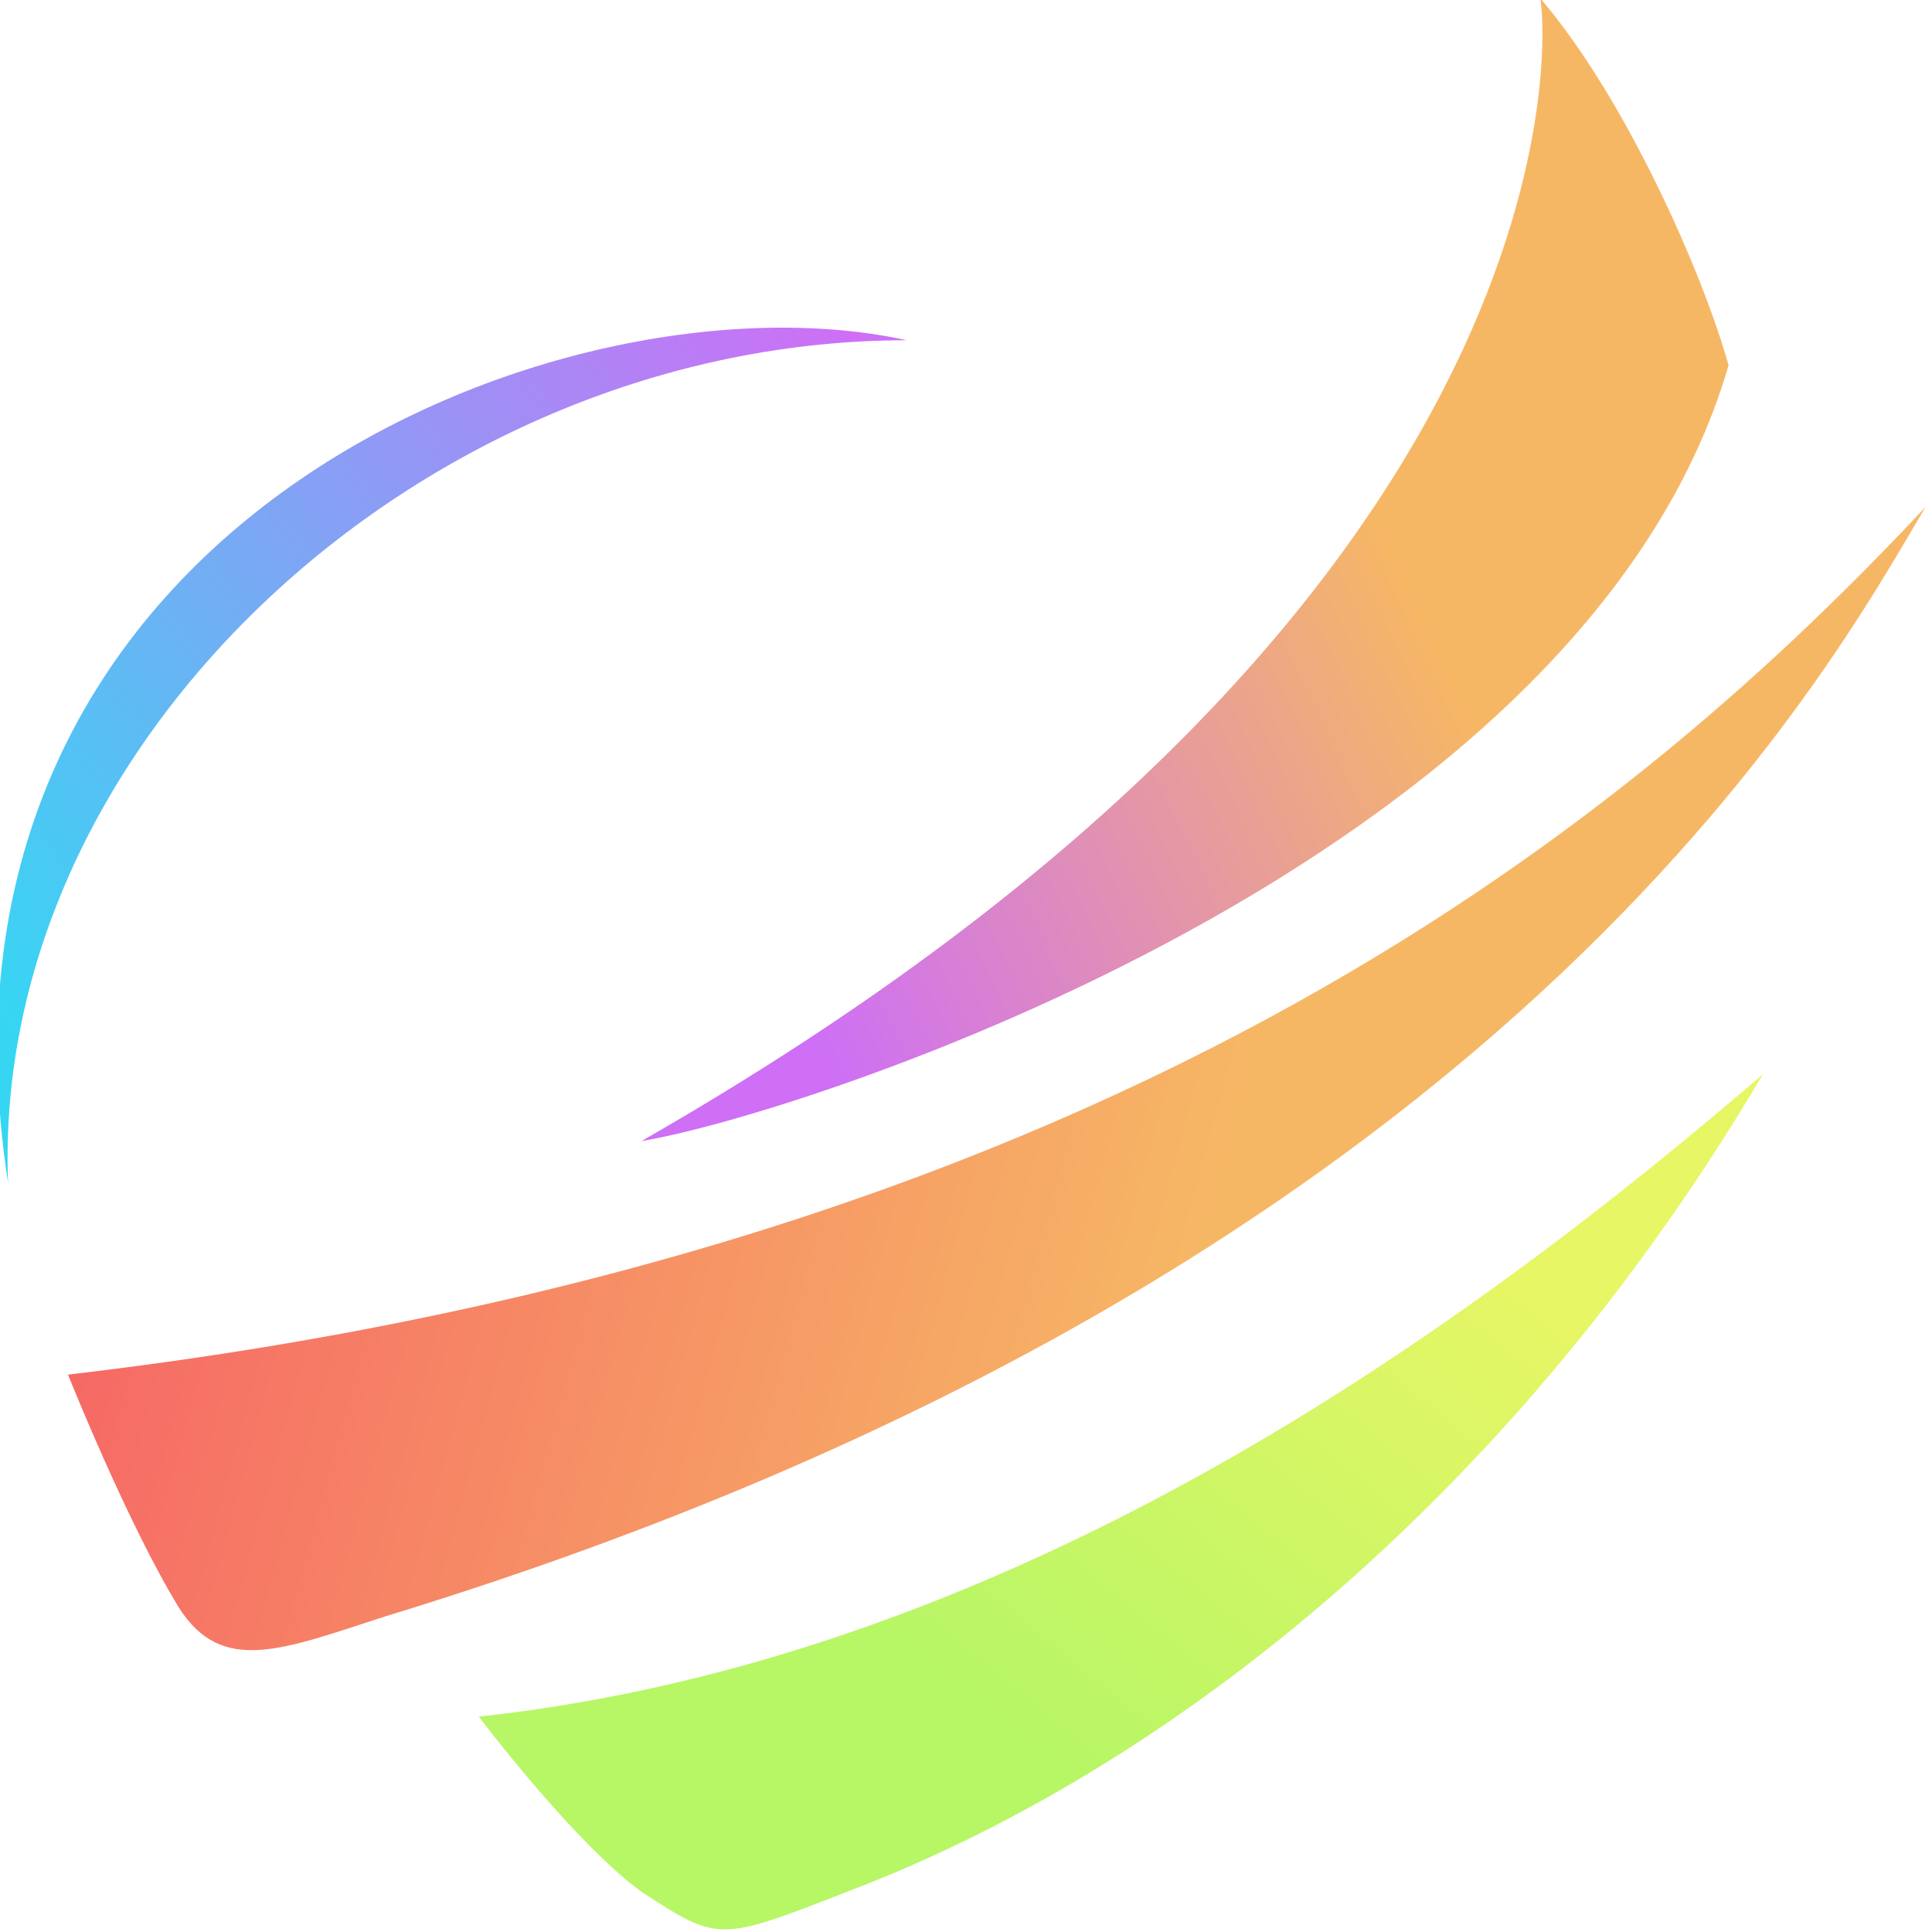
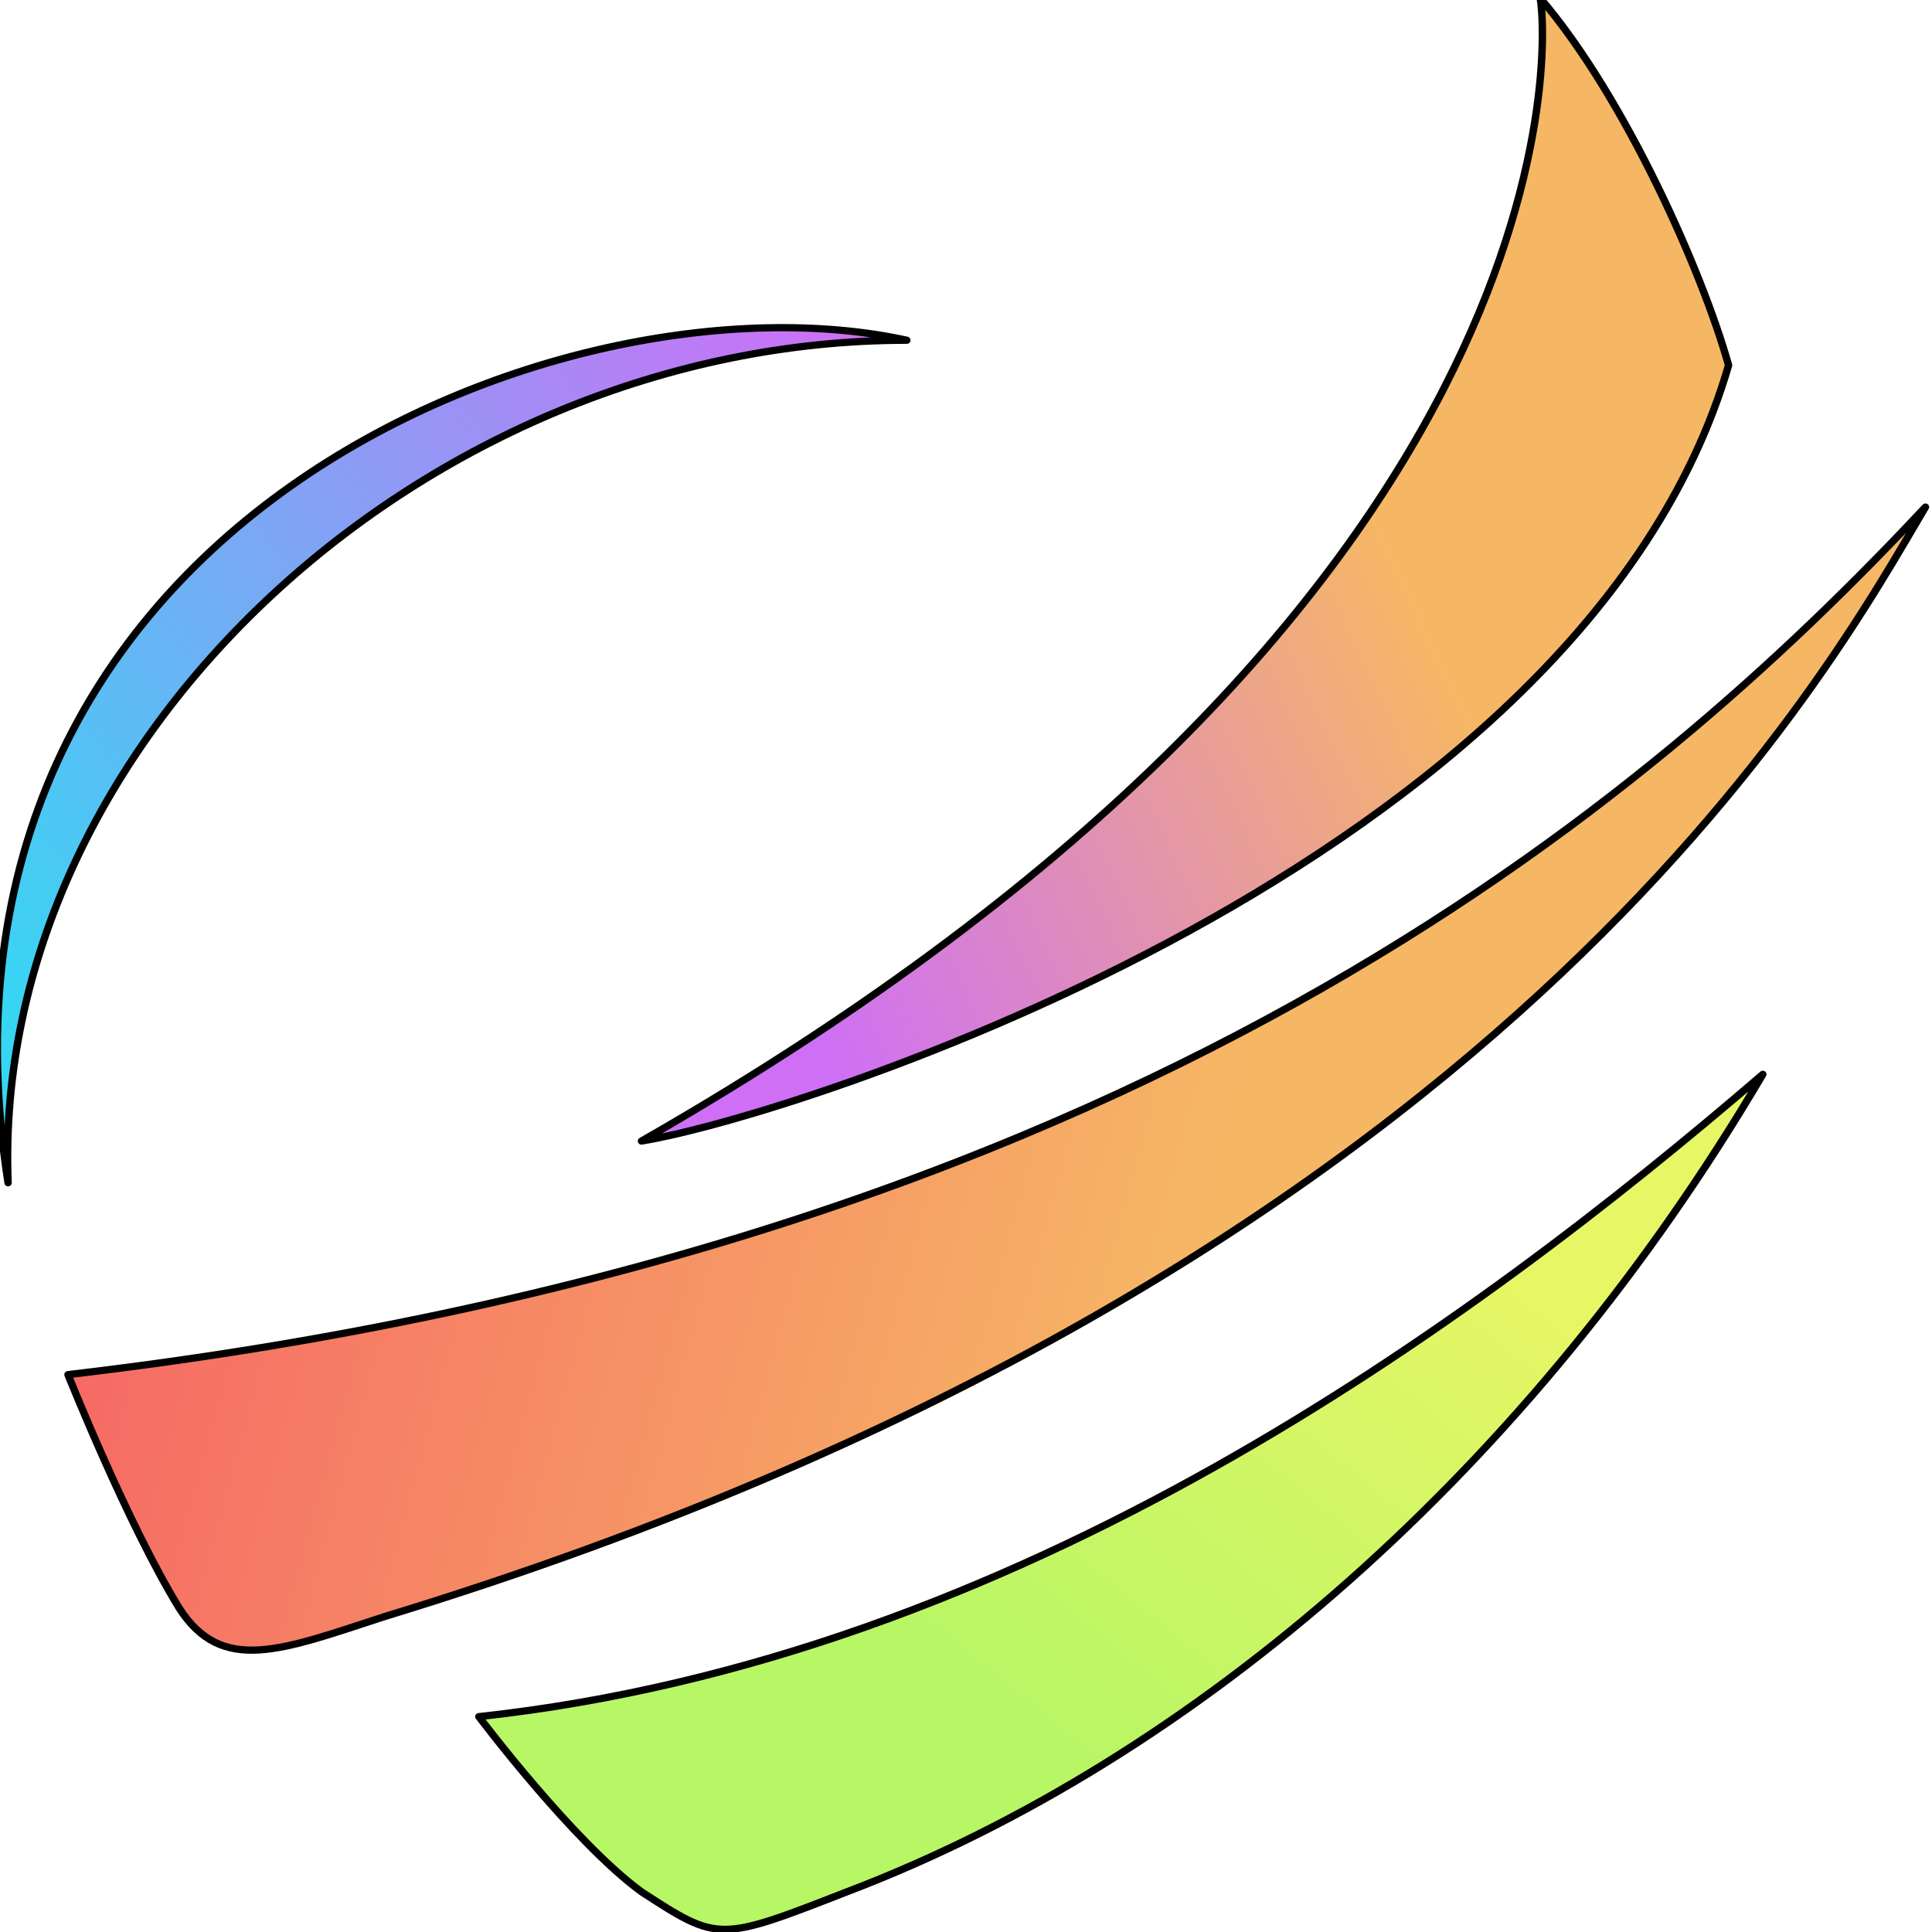
- <svg xmlns="http://www.w3.org/2000/svg" viewBox="0 0 100 100">
-   <defs>
+ <svg xmlns="http://www.w3.org/2000/svg" viewBox="0 0 100 100" version="1.1" id="svg888">
+   <defs id="defs878">
    <linearGradient id="a" y1=".8" y2=".1">
-       <stop stop-color="#36d6f3" />
-       <stop stop-color="#ce6ff6" offset="1" />
+       <stop stop-color="#36d6f3" id="stop858" />
+       <stop stop-color="#ce6ff6" offset="1" id="stop860" />
    </linearGradient>
    <linearGradient id="b" x1=".1" x2=".7" y1=".8" y2=".5">
-       <stop stop-color="#ce6ff6" />
-       <stop stop-color="#f6b765" offset="1" />
+       <stop stop-color="#ce6ff6" id="stop863" />
+       <stop stop-color="#f6b765" offset="1" id="stop865" />
    </linearGradient>
    <linearGradient id="c" x1=".1" x2=".7" y2=".1">
-       <stop stop-color="#f66565" />
-       <stop stop-color="#f6b765" offset="1" />
+       <stop stop-color="#f66565" id="stop868" />
+       <stop stop-color="#f6b765" offset="1" id="stop870" />
    </linearGradient>
    <linearGradient id="d" x1=".2" x2=".7" y1=".5" y2=".1">
-       <stop stop-color="#b7f665" />
-       <stop stop-color="#e7f665" offset="1" />
+       <stop stop-color="#b7f665" id="stop873" />
+       <stop stop-color="#e7f665" offset="1" id="stop875" />
    </linearGradient>
  </defs>
-   <path d="M19 158C7 79 84 48 124 57 68 57 17 105 19 158z" fill="url(#a)" style="fill:url(#a)" transform="matrix(.44305 0 0 .43177 -8 -7)" />
-   <path d="M198 16c10 12 19 33 22 44-17 60-109 90-127 93C202 89 199 22 198 16z" fill="url(#b)" style="fill:url(#b)" transform="matrix(.44305 0 0 .43177 -8 -7)" />
-   <path d="M243 77c-11 19-49 92-180 133-12 4-19 7-24-1-6-10-13-28-13-28 125-15 185-69 217-104z" fill="url(#c)" style="fill:url(#c)" transform="matrix(.44305 0 0 .43177 -8 -7)" />
-   <path d="M74 222s11 15 19 21c9 6 9 6 24 0 41-16 80-51 107-98-34 30-87 70-150 77z" fill="url(#d)" style="fill:url(#d)" transform="matrix(.44305 0 0 .43177 -8 -7)" />
+   <path d="M19 158C7 79 84 48 124 57 68 57 17 105 19 158z" fill="url(#a)" style="fill:url(#a);stroke:#000000;stroke-opacity:1;stroke-width:0.864;stroke-miterlimit:4;stroke-dasharray:none;stroke-linecap:round;stroke-linejoin:round" transform="matrix(.44305 0 0 .43177 -8 -7)" id="path880" />
+   <path d="M198 16c10 12 19 33 22 44-17 60-109 90-127 93C202 89 199 22 198 16z" fill="url(#b)" style="fill:url(#b);stroke:#000000;stroke-opacity:1;stroke-width:0.864;stroke-miterlimit:4;stroke-dasharray:none;stroke-linecap:round;stroke-linejoin:round" transform="matrix(.44305 0 0 .43177 -8 -7)" id="path882" />
+   <path d="M243 77c-11 19-49 92-180 133-12 4-19 7-24-1-6-10-13-28-13-28 125-15 185-69 217-104z" fill="url(#c)" style="fill:url(#c);stroke:#000000;stroke-opacity:1;stroke-width:0.864;stroke-miterlimit:4;stroke-dasharray:none;stroke-linecap:round;stroke-linejoin:round" transform="matrix(.44305 0 0 .43177 -8 -7)" id="path884" />
+   <path d="M74 222s11 15 19 21c9 6 9 6 24 0 41-16 80-51 107-98-34 30-87 70-150 77z" fill="url(#d)" style="fill:url(#d);stroke:#000000;stroke-opacity:1;stroke-width:0.864;stroke-miterlimit:4;stroke-dasharray:none;stroke-linecap:round;stroke-linejoin:round" transform="matrix(.44305 0 0 .43177 -8 -7)" id="path886" />
</svg>
